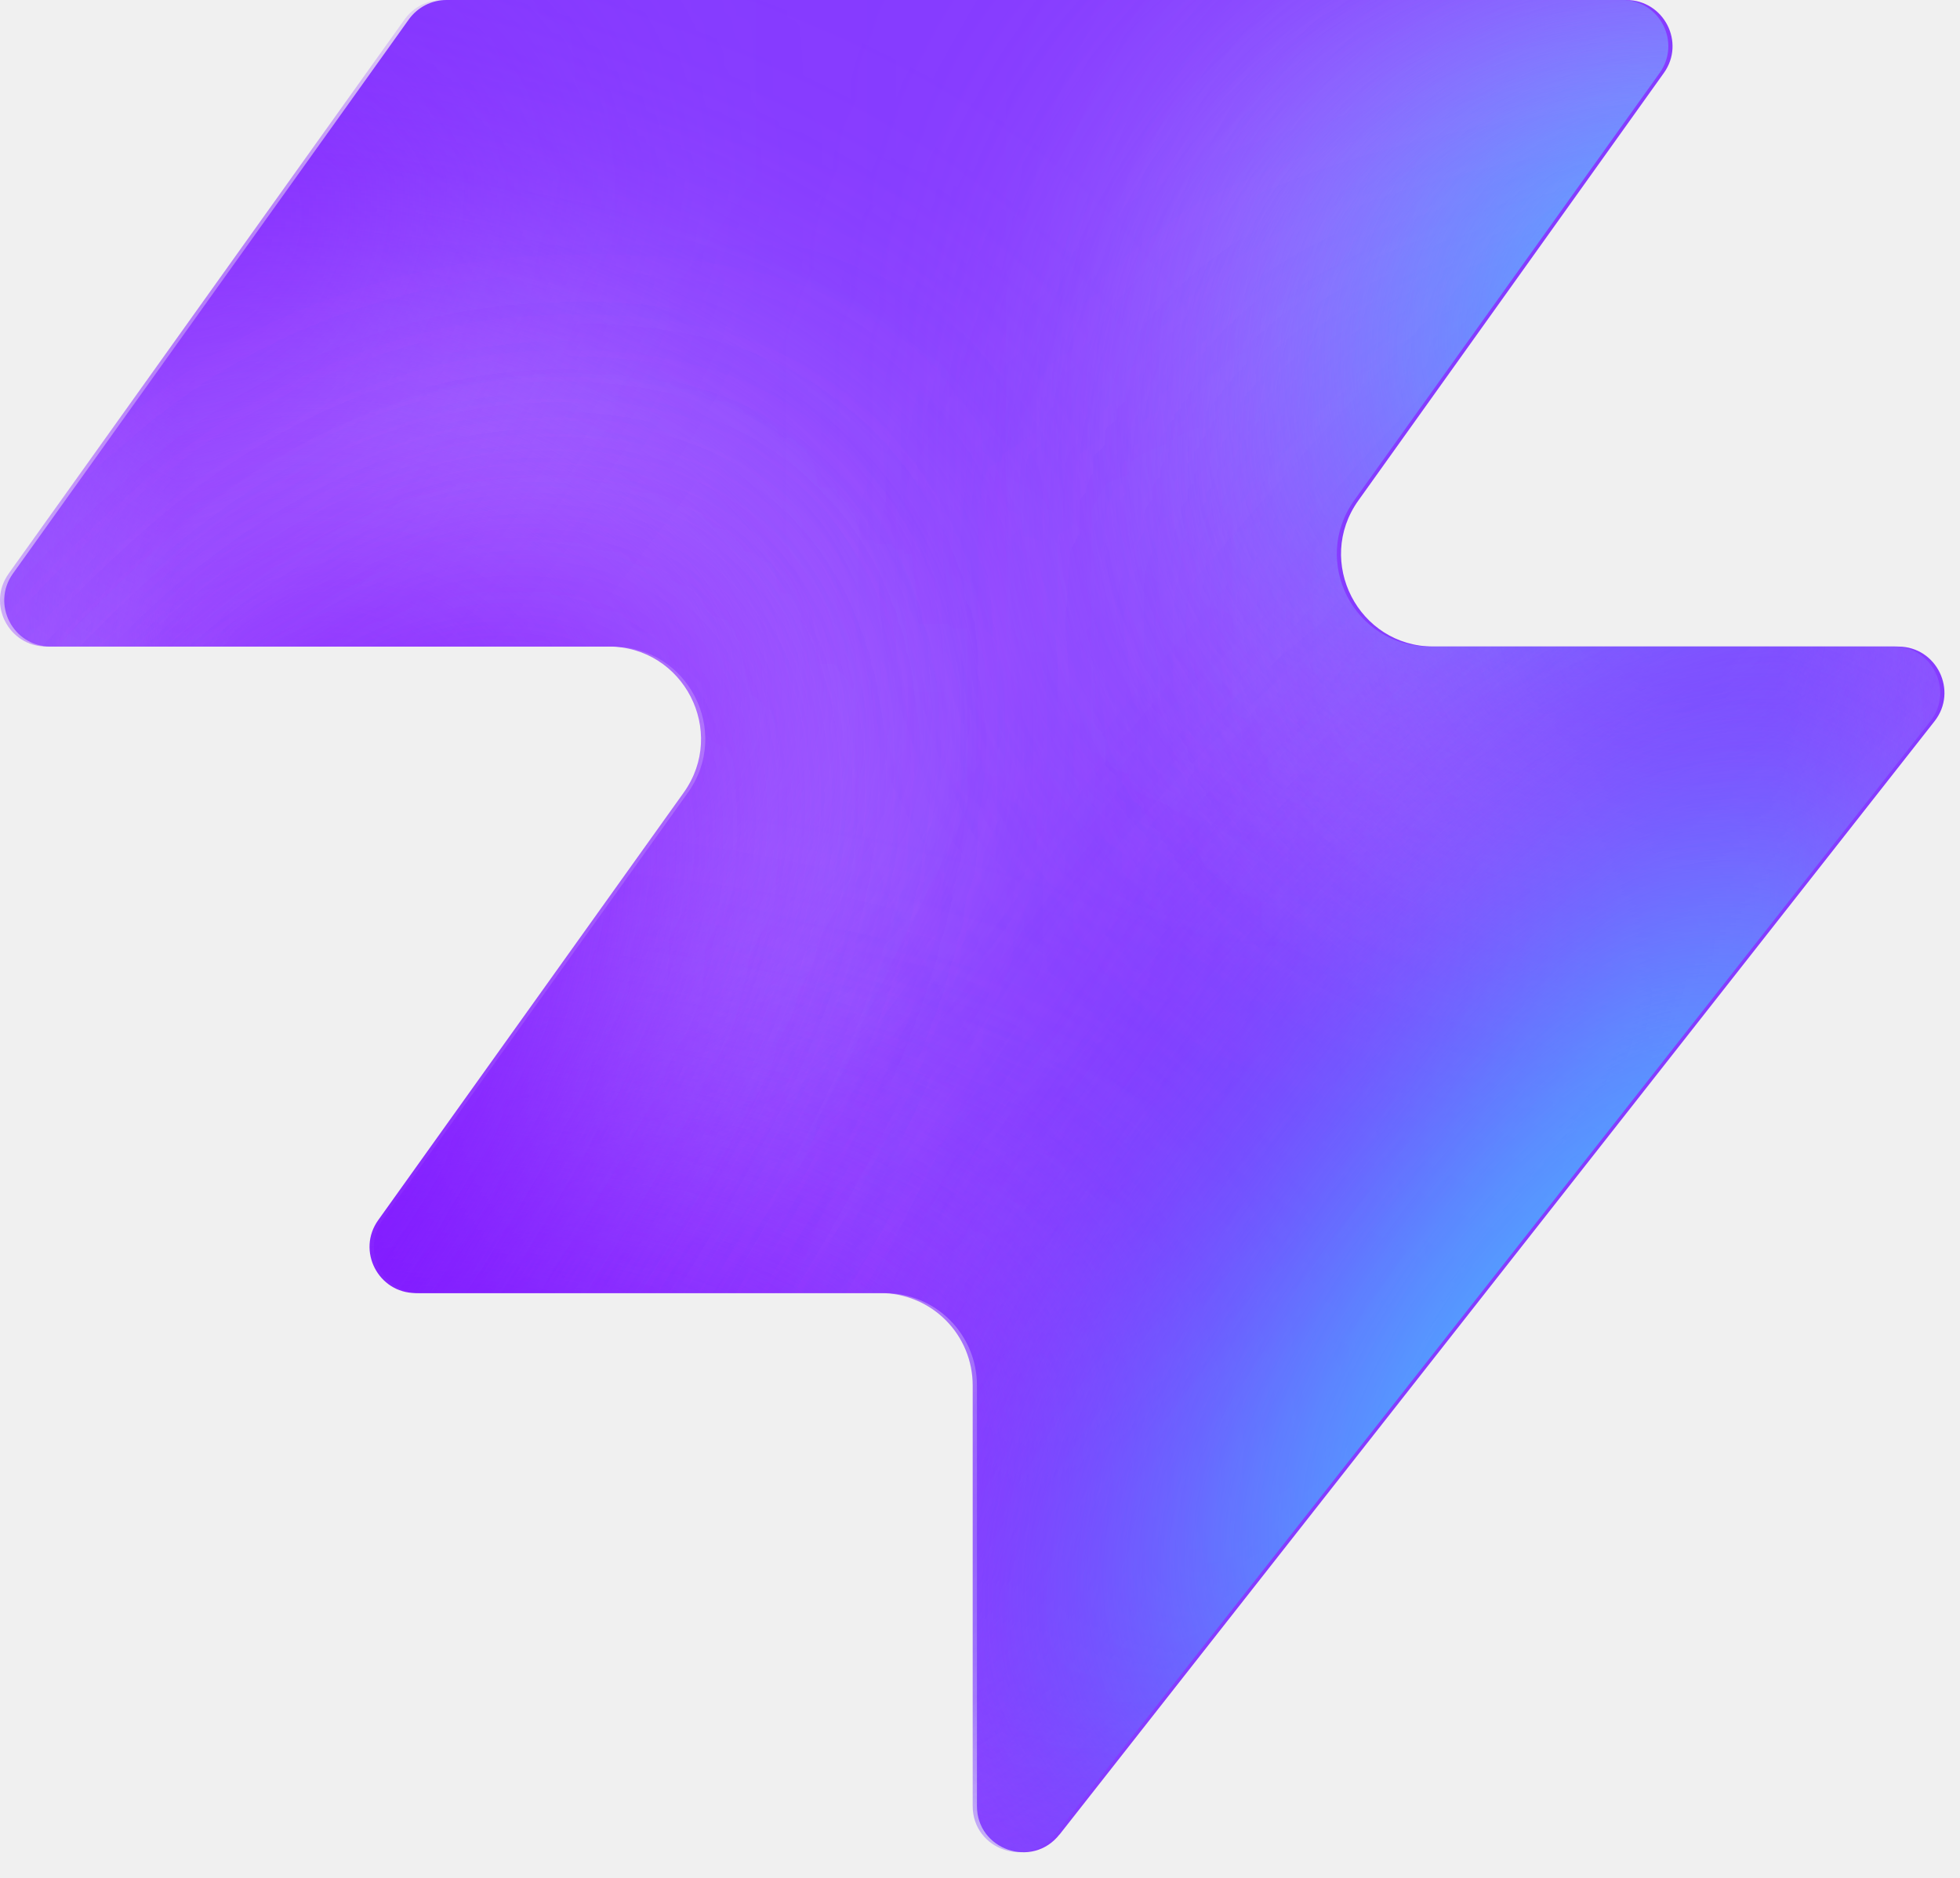
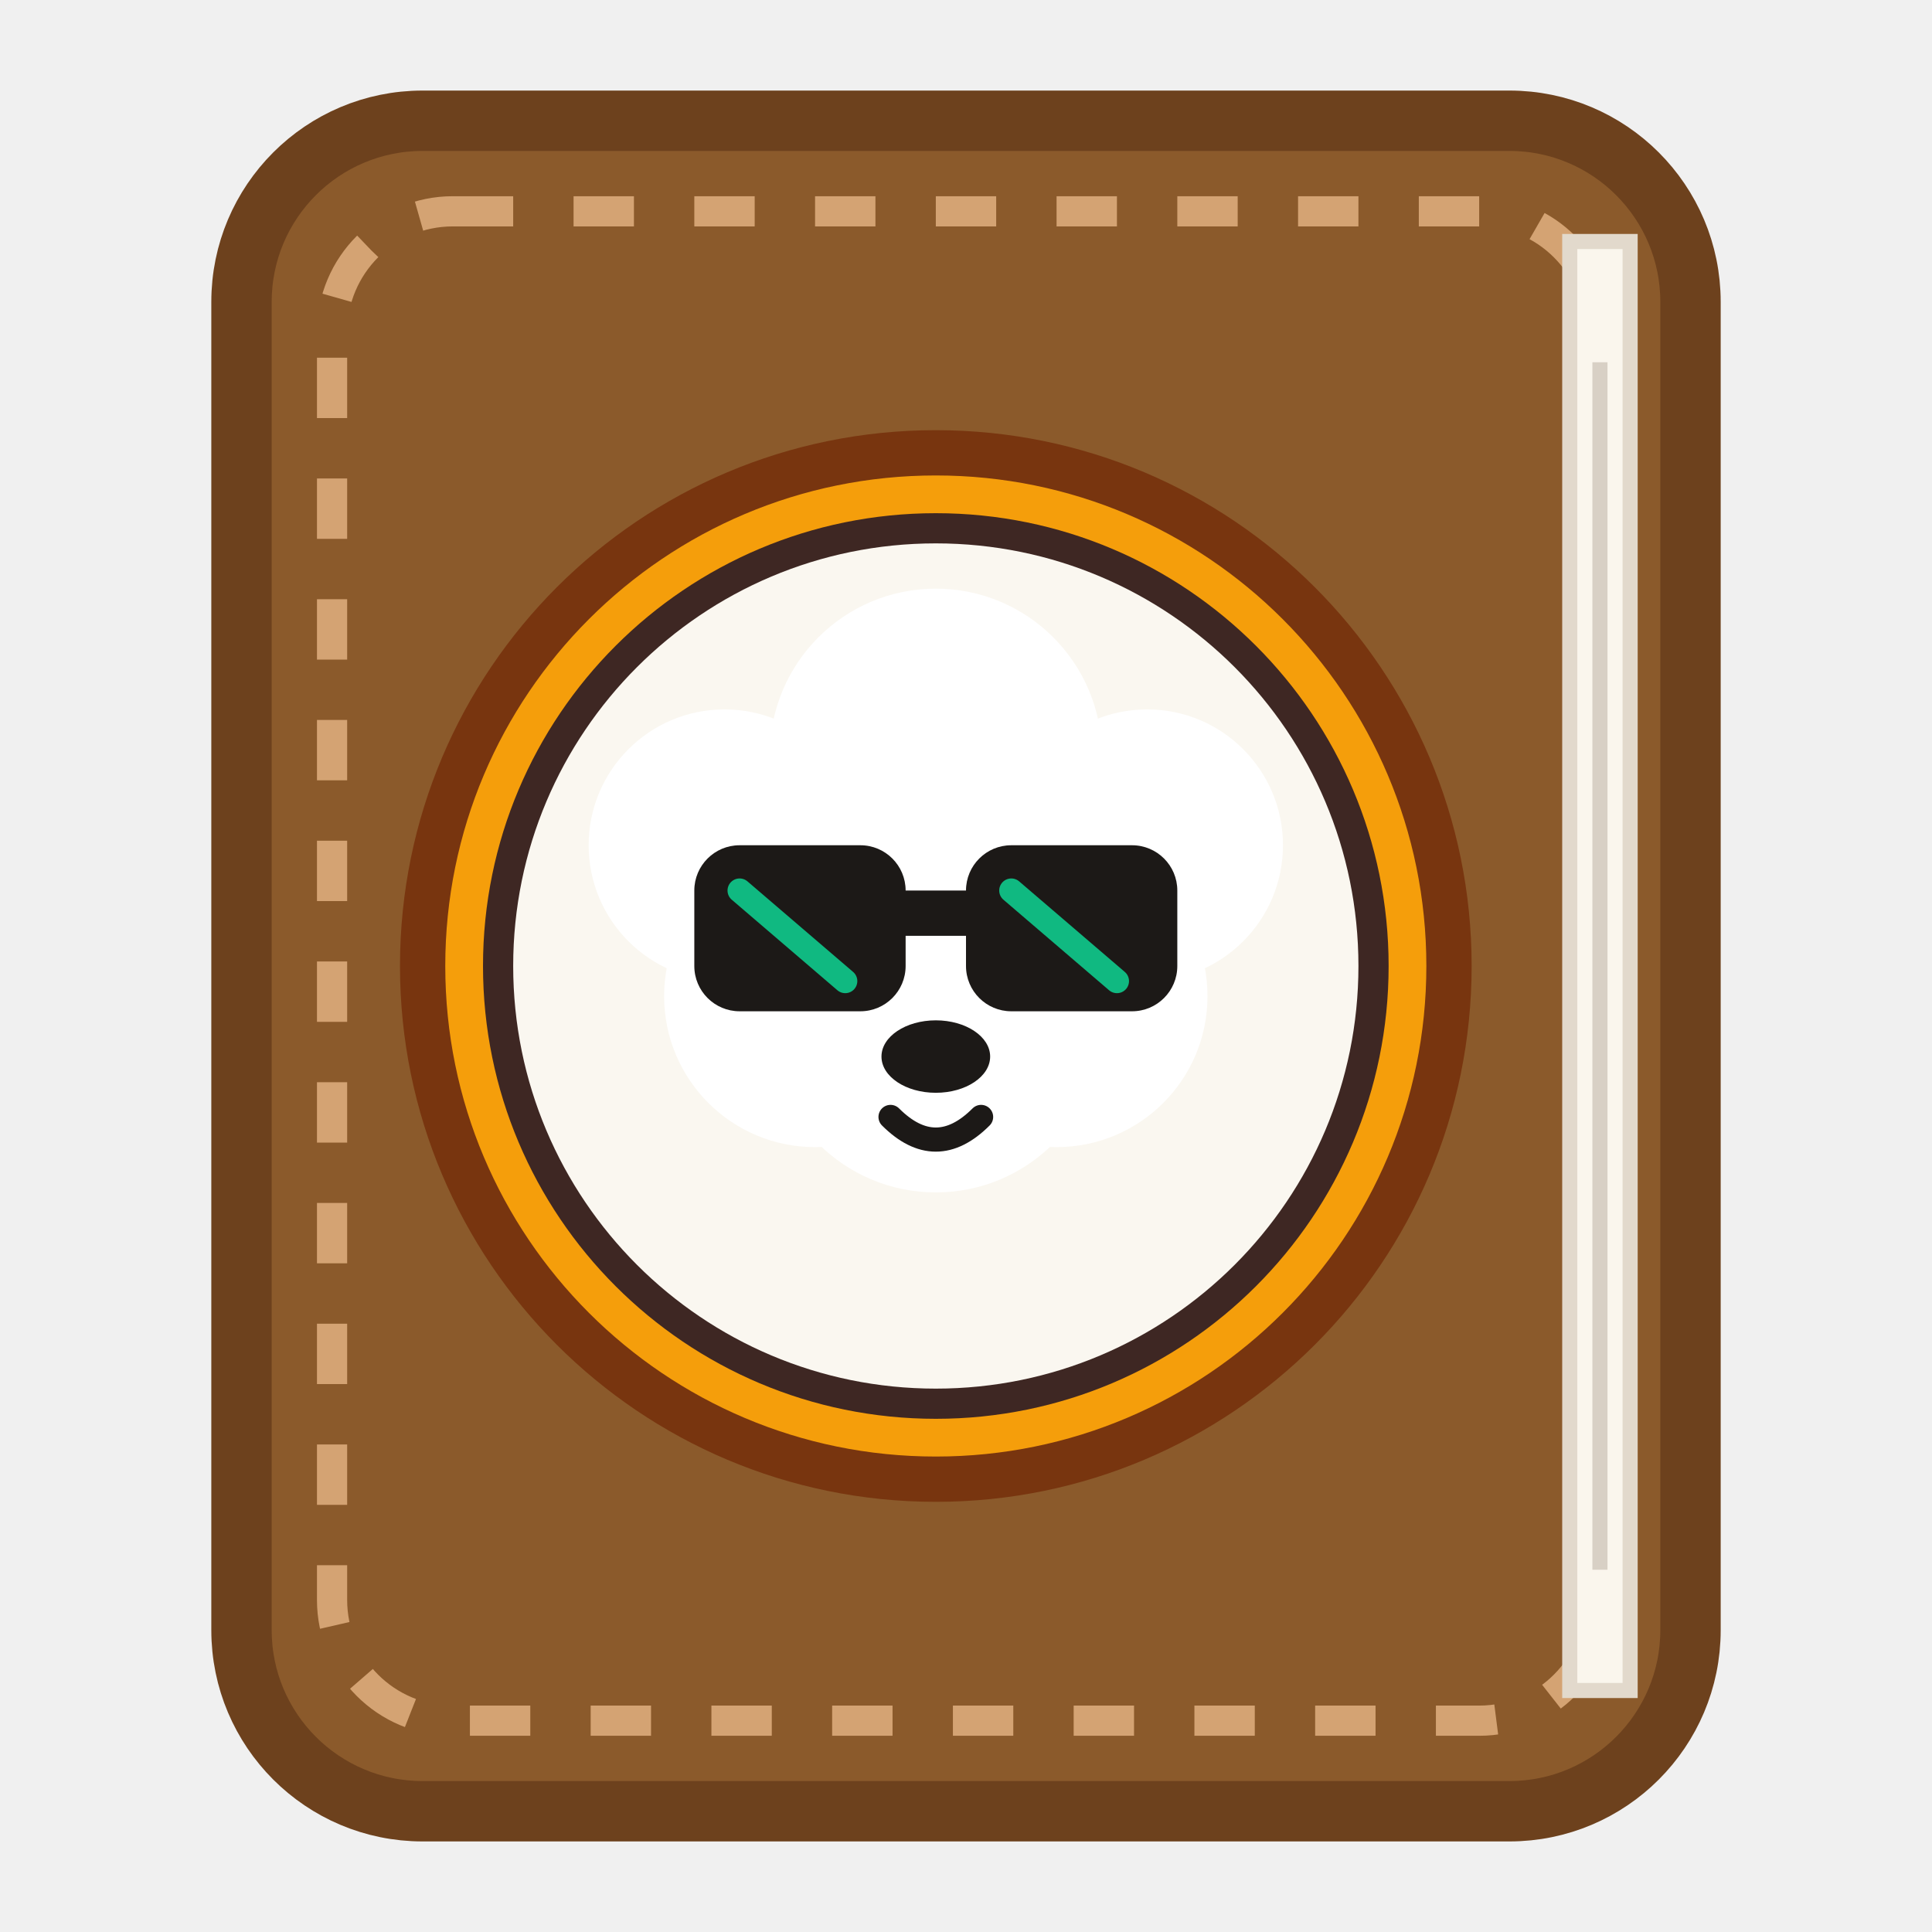
- <svg xmlns="http://www.w3.org/2000/svg" width="48" height="46" fill="none" viewBox="0 0 48 46">
-   <path fill="#863bff" d="M25.946 44.938c-.664.845-2.021.375-2.021-.698V33.937a2.26 2.26 0 0 0-2.262-2.262H10.287c-.92 0-1.456-1.04-.92-1.788l7.48-10.471c1.07-1.497 0-3.578-1.842-3.578H1.237c-.92 0-1.456-1.04-.92-1.788L10.013.474c.214-.297.556-.474.92-.474h28.894c.92 0 1.456 1.04.92 1.788l-7.48 10.471c-1.07 1.498 0 3.579 1.842 3.579h11.377c.943 0 1.473 1.088.89 1.83L25.947 44.94z" style="fill:#863bff;fill:color(display-p3 .525 .23 1);fill-opacity:1" />
-   <mask id="a" width="48" height="46" x="0" y="0" maskUnits="userSpaceOnUse" style="mask-type:alpha">
-     <path fill="#000" d="M25.842 44.938c-.664.844-2.021.375-2.021-.698V33.937a2.26 2.26 0 0 0-2.262-2.262H10.183c-.92 0-1.456-1.04-.92-1.788l7.48-10.471c1.07-1.498 0-3.579-1.842-3.579H1.133c-.92 0-1.456-1.04-.92-1.787L9.91.473c.214-.297.556-.474.92-.474h28.894c.92 0 1.456 1.04.92 1.788l-7.48 10.471c-1.07 1.498 0 3.578 1.842 3.578h11.377c.943 0 1.473 1.088.89 1.832L25.843 44.94z" style="fill:#000;fill-opacity:1" />
-   </mask>
-   <g mask="url(#a)">
-     <g filter="url(#b)">
-       <ellipse cx="5.508" cy="14.704" fill="#ede6ff" rx="5.508" ry="14.704" style="fill:#ede6ff;fill:color(display-p3 .927 .903 1);fill-opacity:1" transform="matrix(.00324 1 1 -.00324 -4.47 31.516)" />
-     </g>
-     <g filter="url(#c)">
-       <ellipse cx="10.399" cy="29.851" fill="#ede6ff" rx="10.399" ry="29.851" style="fill:#ede6ff;fill:color(display-p3 .927 .903 1);fill-opacity:1" transform="matrix(.00324 1 1 -.00324 -39.328 7.883)" />
-     </g>
-     <g filter="url(#d)">
-       <ellipse cx="5.508" cy="30.487" fill="#7e14ff" rx="5.508" ry="30.487" style="fill:#7e14ff;fill:color(display-p3 .492 .077 1);fill-opacity:1" transform="rotate(89.814 -25.913 -14.639)scale(1 -1)" />
-     </g>
-     <g filter="url(#e)">
-       <ellipse cx="5.508" cy="30.599" fill="#7e14ff" rx="5.508" ry="30.599" style="fill:#7e14ff;fill:color(display-p3 .492 .077 1);fill-opacity:1" transform="rotate(89.814 -32.644 -3.334)scale(1 -1)" />
-     </g>
-     <g filter="url(#f)">
-       <ellipse cx="5.508" cy="30.599" fill="#7e14ff" rx="5.508" ry="30.599" style="fill:#7e14ff;fill:color(display-p3 .492 .077 1);fill-opacity:1" transform="matrix(.00324 1 1 -.00324 -34.34 30.47)" />
-     </g>
-     <g filter="url(#g)">
-       <ellipse cx="14.072" cy="22.078" fill="#ede6ff" rx="14.072" ry="22.078" style="fill:#ede6ff;fill:color(display-p3 .927 .903 1);fill-opacity:1" transform="rotate(93.35 24.506 48.493)scale(-1 1)" />
-     </g>
-     <g filter="url(#h)">
-       <ellipse cx="3.47" cy="21.501" fill="#7e14ff" rx="3.47" ry="21.501" style="fill:#7e14ff;fill:color(display-p3 .492 .077 1);fill-opacity:1" transform="rotate(89.009 28.708 47.59)scale(-1 1)" />
-     </g>
-     <g filter="url(#i)">
-       <ellipse cx="3.47" cy="21.501" fill="#7e14ff" rx="3.47" ry="21.501" style="fill:#7e14ff;fill:color(display-p3 .492 .077 1);fill-opacity:1" transform="rotate(89.009 28.708 47.59)scale(-1 1)" />
-     </g>
-     <g filter="url(#j)">
-       <ellipse cx=".387" cy="8.972" fill="#7e14ff" rx="4.407" ry="29.108" style="fill:#7e14ff;fill:color(display-p3 .492 .077 1);fill-opacity:1" transform="rotate(39.51 .387 8.972)" />
-     </g>
-     <g filter="url(#k)">
-       <ellipse cx="47.523" cy="-6.092" fill="#7e14ff" rx="4.407" ry="29.108" style="fill:#7e14ff;fill:color(display-p3 .492 .077 1);fill-opacity:1" transform="rotate(37.892 47.523 -6.092)" />
-     </g>
-     <g filter="url(#l)">
-       <ellipse cx="41.412" cy="6.333" fill="#47bfff" rx="5.971" ry="9.665" style="fill:#47bfff;fill:color(display-p3 .28 .748 1);fill-opacity:1" transform="rotate(37.892 41.412 6.333)" />
-     </g>
-     <g filter="url(#m)">
-       <ellipse cx="-1.879" cy="38.332" fill="#7e14ff" rx="4.407" ry="29.108" style="fill:#7e14ff;fill:color(display-p3 .492 .077 1);fill-opacity:1" transform="rotate(37.892 -1.88 38.332)" />
-     </g>
-     <g filter="url(#n)">
-       <ellipse cx="-1.879" cy="38.332" fill="#7e14ff" rx="4.407" ry="29.108" style="fill:#7e14ff;fill:color(display-p3 .492 .077 1);fill-opacity:1" transform="rotate(37.892 -1.88 38.332)" />
-     </g>
-     <g filter="url(#o)">
-       <ellipse cx="35.651" cy="29.907" fill="#7e14ff" rx="4.407" ry="29.108" style="fill:#7e14ff;fill:color(display-p3 .492 .077 1);fill-opacity:1" transform="rotate(37.892 35.651 29.907)" />
-     </g>
-     <g filter="url(#p)">
-       <ellipse cx="38.418" cy="32.4" fill="#47bfff" rx="5.971" ry="15.297" style="fill:#47bfff;fill:color(display-p3 .28 .748 1);fill-opacity:1" transform="rotate(37.892 38.418 32.4)" />
-     </g>
-   </g>
-   <defs>
-     <filter id="b" width="60.045" height="41.654" x="-19.77" y="16.149" color-interpolation-filters="sRGB" filterUnits="userSpaceOnUse">
-       <feFlood flood-opacity="0" result="BackgroundImageFix" />
-       <feBlend in="SourceGraphic" in2="BackgroundImageFix" result="shape" />
-       <feGaussianBlur result="effect1_foregroundBlur_2002_17158" stdDeviation="7.659" />
-     </filter>
-     <filter id="c" width="90.34" height="51.437" x="-54.613" y="-7.533" color-interpolation-filters="sRGB" filterUnits="userSpaceOnUse">
-       <feFlood flood-opacity="0" result="BackgroundImageFix" />
-       <feBlend in="SourceGraphic" in2="BackgroundImageFix" result="shape" />
-       <feGaussianBlur result="effect1_foregroundBlur_2002_17158" stdDeviation="7.659" />
-     </filter>
-     <filter id="d" width="79.355" height="29.4" x="-49.64" y="2.03" color-interpolation-filters="sRGB" filterUnits="userSpaceOnUse">
-       <feFlood flood-opacity="0" result="BackgroundImageFix" />
-       <feBlend in="SourceGraphic" in2="BackgroundImageFix" result="shape" />
-       <feGaussianBlur result="effect1_foregroundBlur_2002_17158" stdDeviation="4.596" />
-     </filter>
-     <filter id="e" width="79.579" height="29.4" x="-45.045" y="20.029" color-interpolation-filters="sRGB" filterUnits="userSpaceOnUse">
-       <feFlood flood-opacity="0" result="BackgroundImageFix" />
-       <feBlend in="SourceGraphic" in2="BackgroundImageFix" result="shape" />
-       <feGaussianBlur result="effect1_foregroundBlur_2002_17158" stdDeviation="4.596" />
-     </filter>
-     <filter id="f" width="79.579" height="29.4" x="-43.513" y="21.178" color-interpolation-filters="sRGB" filterUnits="userSpaceOnUse">
-       <feFlood flood-opacity="0" result="BackgroundImageFix" />
-       <feBlend in="SourceGraphic" in2="BackgroundImageFix" result="shape" />
-       <feGaussianBlur result="effect1_foregroundBlur_2002_17158" stdDeviation="4.596" />
-     </filter>
-     <filter id="g" width="74.749" height="58.852" x="15.756" y="-17.901" color-interpolation-filters="sRGB" filterUnits="userSpaceOnUse">
-       <feFlood flood-opacity="0" result="BackgroundImageFix" />
-       <feBlend in="SourceGraphic" in2="BackgroundImageFix" result="shape" />
-       <feGaussianBlur result="effect1_foregroundBlur_2002_17158" stdDeviation="7.659" />
-     </filter>
-     <filter id="h" width="61.377" height="25.362" x="23.548" y="2.284" color-interpolation-filters="sRGB" filterUnits="userSpaceOnUse">
-       <feFlood flood-opacity="0" result="BackgroundImageFix" />
-       <feBlend in="SourceGraphic" in2="BackgroundImageFix" result="shape" />
-       <feGaussianBlur result="effect1_foregroundBlur_2002_17158" stdDeviation="4.596" />
-     </filter>
-     <filter id="i" width="61.377" height="25.362" x="23.548" y="2.284" color-interpolation-filters="sRGB" filterUnits="userSpaceOnUse">
-       <feFlood flood-opacity="0" result="BackgroundImageFix" />
-       <feBlend in="SourceGraphic" in2="BackgroundImageFix" result="shape" />
-       <feGaussianBlur result="effect1_foregroundBlur_2002_17158" stdDeviation="4.596" />
-     </filter>
-     <filter id="j" width="56.045" height="63.649" x="-27.636" y="-22.853" color-interpolation-filters="sRGB" filterUnits="userSpaceOnUse">
-       <feFlood flood-opacity="0" result="BackgroundImageFix" />
-       <feBlend in="SourceGraphic" in2="BackgroundImageFix" result="shape" />
-       <feGaussianBlur result="effect1_foregroundBlur_2002_17158" stdDeviation="4.596" />
-     </filter>
-     <filter id="k" width="54.814" height="64.646" x="20.116" y="-38.415" color-interpolation-filters="sRGB" filterUnits="userSpaceOnUse">
-       <feFlood flood-opacity="0" result="BackgroundImageFix" />
-       <feBlend in="SourceGraphic" in2="BackgroundImageFix" result="shape" />
-       <feGaussianBlur result="effect1_foregroundBlur_2002_17158" stdDeviation="4.596" />
-     </filter>
-     <filter id="l" width="33.541" height="35.313" x="24.641" y="-11.323" color-interpolation-filters="sRGB" filterUnits="userSpaceOnUse">
-       <feFlood flood-opacity="0" result="BackgroundImageFix" />
-       <feBlend in="SourceGraphic" in2="BackgroundImageFix" result="shape" />
-       <feGaussianBlur result="effect1_foregroundBlur_2002_17158" stdDeviation="4.596" />
-     </filter>
-     <filter id="m" width="54.814" height="64.646" x="-29.286" y="6.009" color-interpolation-filters="sRGB" filterUnits="userSpaceOnUse">
-       <feFlood flood-opacity="0" result="BackgroundImageFix" />
-       <feBlend in="SourceGraphic" in2="BackgroundImageFix" result="shape" />
-       <feGaussianBlur result="effect1_foregroundBlur_2002_17158" stdDeviation="4.596" />
-     </filter>
-     <filter id="n" width="54.814" height="64.646" x="-29.286" y="6.009" color-interpolation-filters="sRGB" filterUnits="userSpaceOnUse">
-       <feFlood flood-opacity="0" result="BackgroundImageFix" />
-       <feBlend in="SourceGraphic" in2="BackgroundImageFix" result="shape" />
-       <feGaussianBlur result="effect1_foregroundBlur_2002_17158" stdDeviation="4.596" />
-     </filter>
-     <filter id="o" width="54.814" height="64.646" x="8.244" y="-2.416" color-interpolation-filters="sRGB" filterUnits="userSpaceOnUse">
-       <feFlood flood-opacity="0" result="BackgroundImageFix" />
-       <feBlend in="SourceGraphic" in2="BackgroundImageFix" result="shape" />
-       <feGaussianBlur result="effect1_foregroundBlur_2002_17158" stdDeviation="4.596" />
-     </filter>
-     <filter id="p" width="39.409" height="43.623" x="18.713" y="10.588" color-interpolation-filters="sRGB" filterUnits="userSpaceOnUse">
-       <feFlood flood-opacity="0" result="BackgroundImageFix" />
-       <feBlend in="SourceGraphic" in2="BackgroundImageFix" result="shape" />
-       <feGaussianBlur result="effect1_foregroundBlur_2002_17158" stdDeviation="4.596" />
-     </filter>
-   </defs>
+ <svg xmlns="http://www.w3.org/2000/svg" viewBox="0 0 64 64" width="64" height="64">
+   <rect x="8" y="4" width="48" height="56" rx="6" fill="#8B5A2B" stroke="#6D411D" stroke-width="2" />
+   <rect x="11" y="7" width="42" height="50" rx="4" fill="none" stroke="#D4A373" stroke-width="1" stroke-dasharray="2,2" />
+   <path d="M52 8 L54 8 L54 56 L52 56 Z" fill="#FAF6ED" stroke="#E2D9CC" stroke-width="0.5" />
+   <line x1="53" y1="12" x2="53" y2="52" stroke="#D8D0C5" stroke-width="0.5" />
+   <circle cx="31" cy="32" r="17" fill="#F59E0B" stroke="#78350F" stroke-width="1.5" />
+   <circle cx="31" cy="32" r="15" fill="#3E2723" />
+   <circle cx="31" cy="32" r="14" fill="#FAF7F0" />
+   <circle cx="24" cy="28" r="4.5" fill="#FFFFFF" />
+   <circle cx="38" cy="28" r="4.5" fill="#FFFFFF" />
+   <circle cx="31" cy="25" r="5.5" fill="#FFFFFF" />
+   <circle cx="27" cy="33" r="5" fill="#FFFFFF" />
+   <circle cx="35" cy="33" r="5" fill="#FFFFFF" />
+   <circle cx="31" cy="34" r="5.5" fill="#FFFFFF" />
+   <rect x="23" y="28" width="7" height="5.5" rx="1.5" fill="#1C1917" />
+   <rect x="32" y="28" width="7" height="5.5" rx="1.5" fill="#1C1917" />
+   <rect x="29" y="29.5" width="4" height="1.5" fill="#1C1917" />
+   <line x1="24.5" y1="29.5" x2="28" y2="32.5" stroke="#10B981" stroke-width="0.8" stroke-linecap="round" />
+   <line x1="33.5" y1="29.5" x2="37" y2="32.5" stroke="#10B981" stroke-width="0.8" stroke-linecap="round" />
+   <ellipse cx="31" cy="35" rx="1.8" ry="1.2" fill="#1C1917" />
+   <path d="M29.5 37 Q31 38.5 32.5 37" fill="none" stroke="#1C1917" stroke-width="0.8" stroke-linecap="round" />
</svg>
